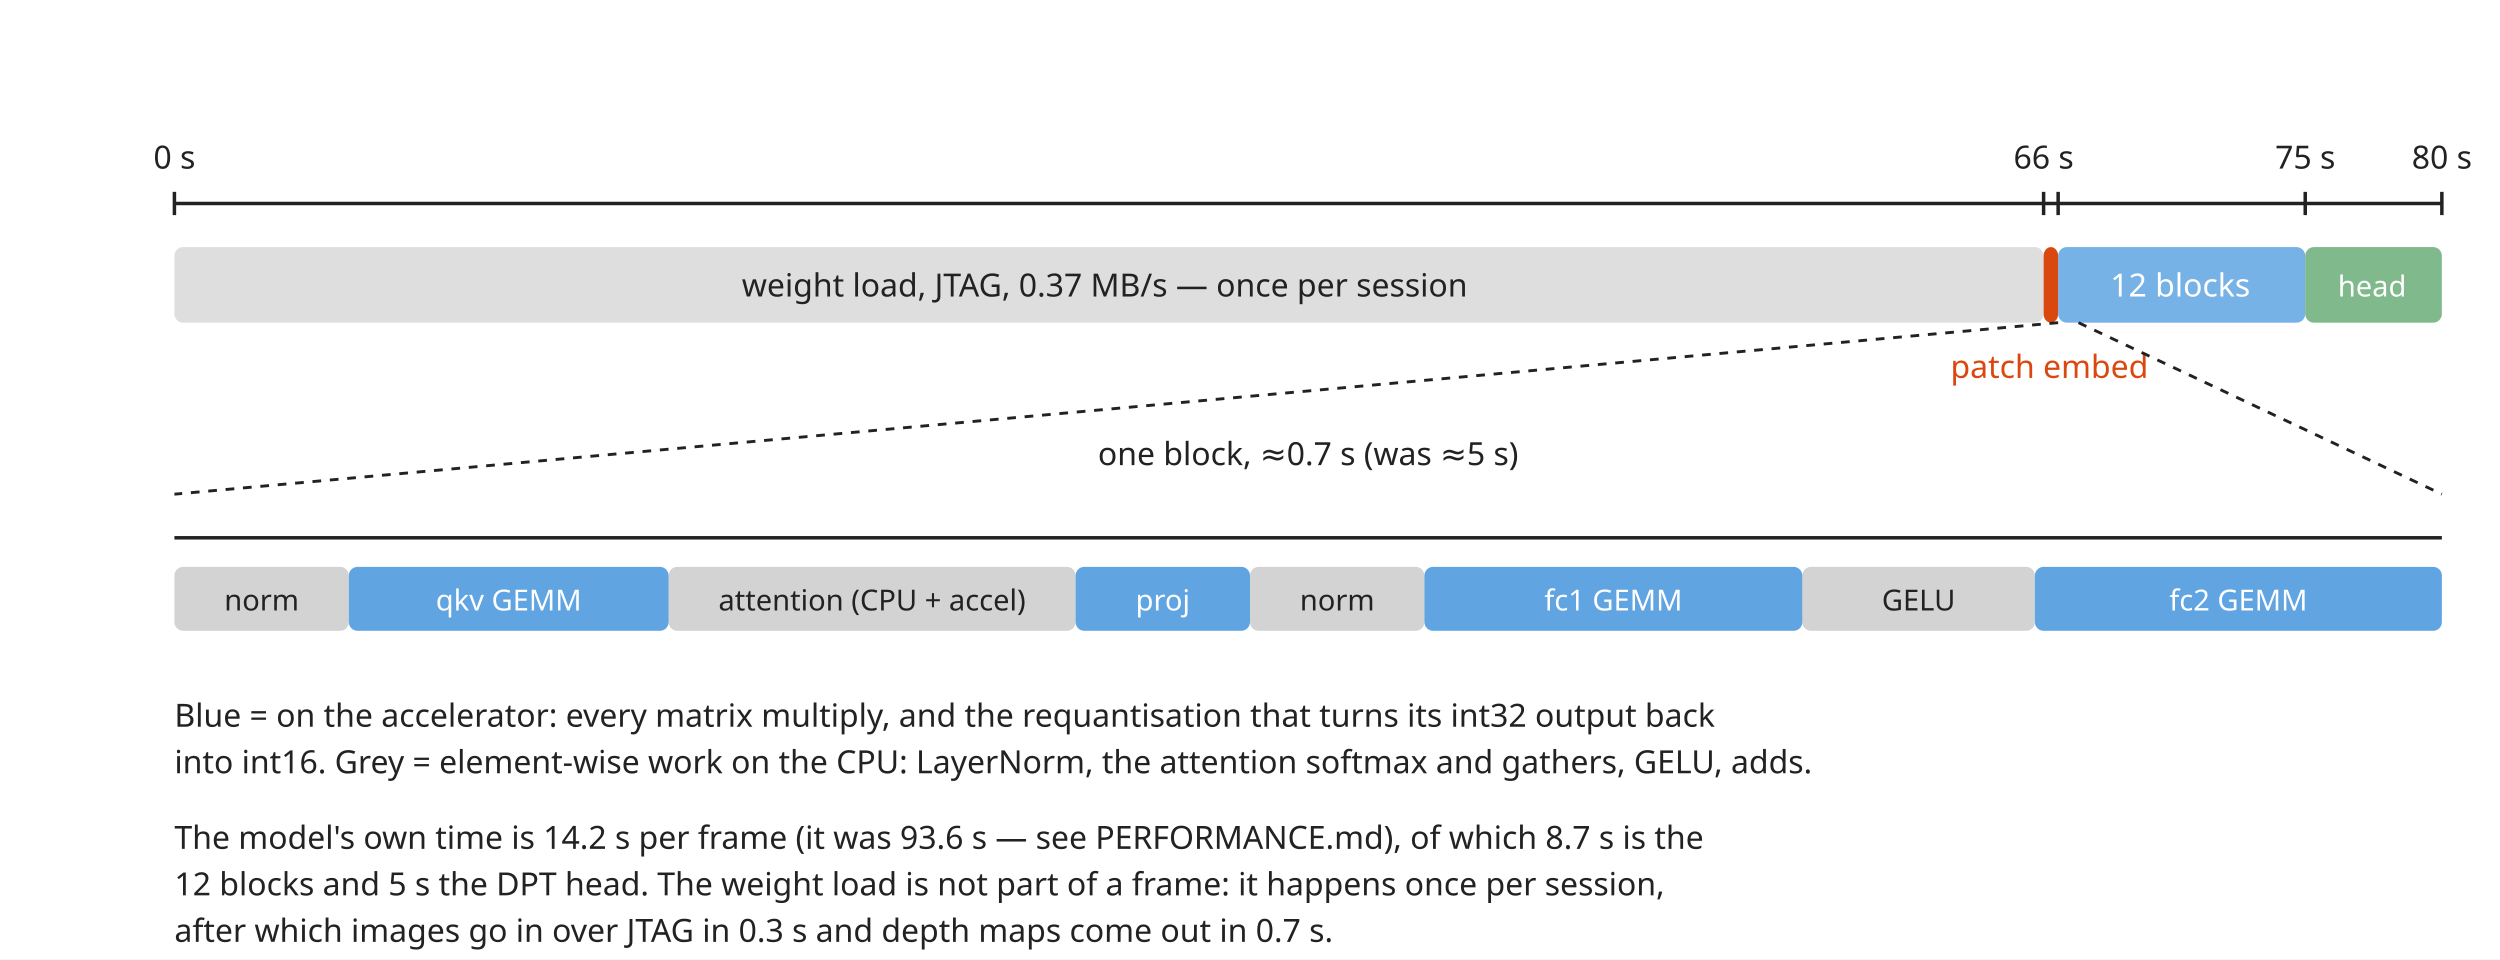
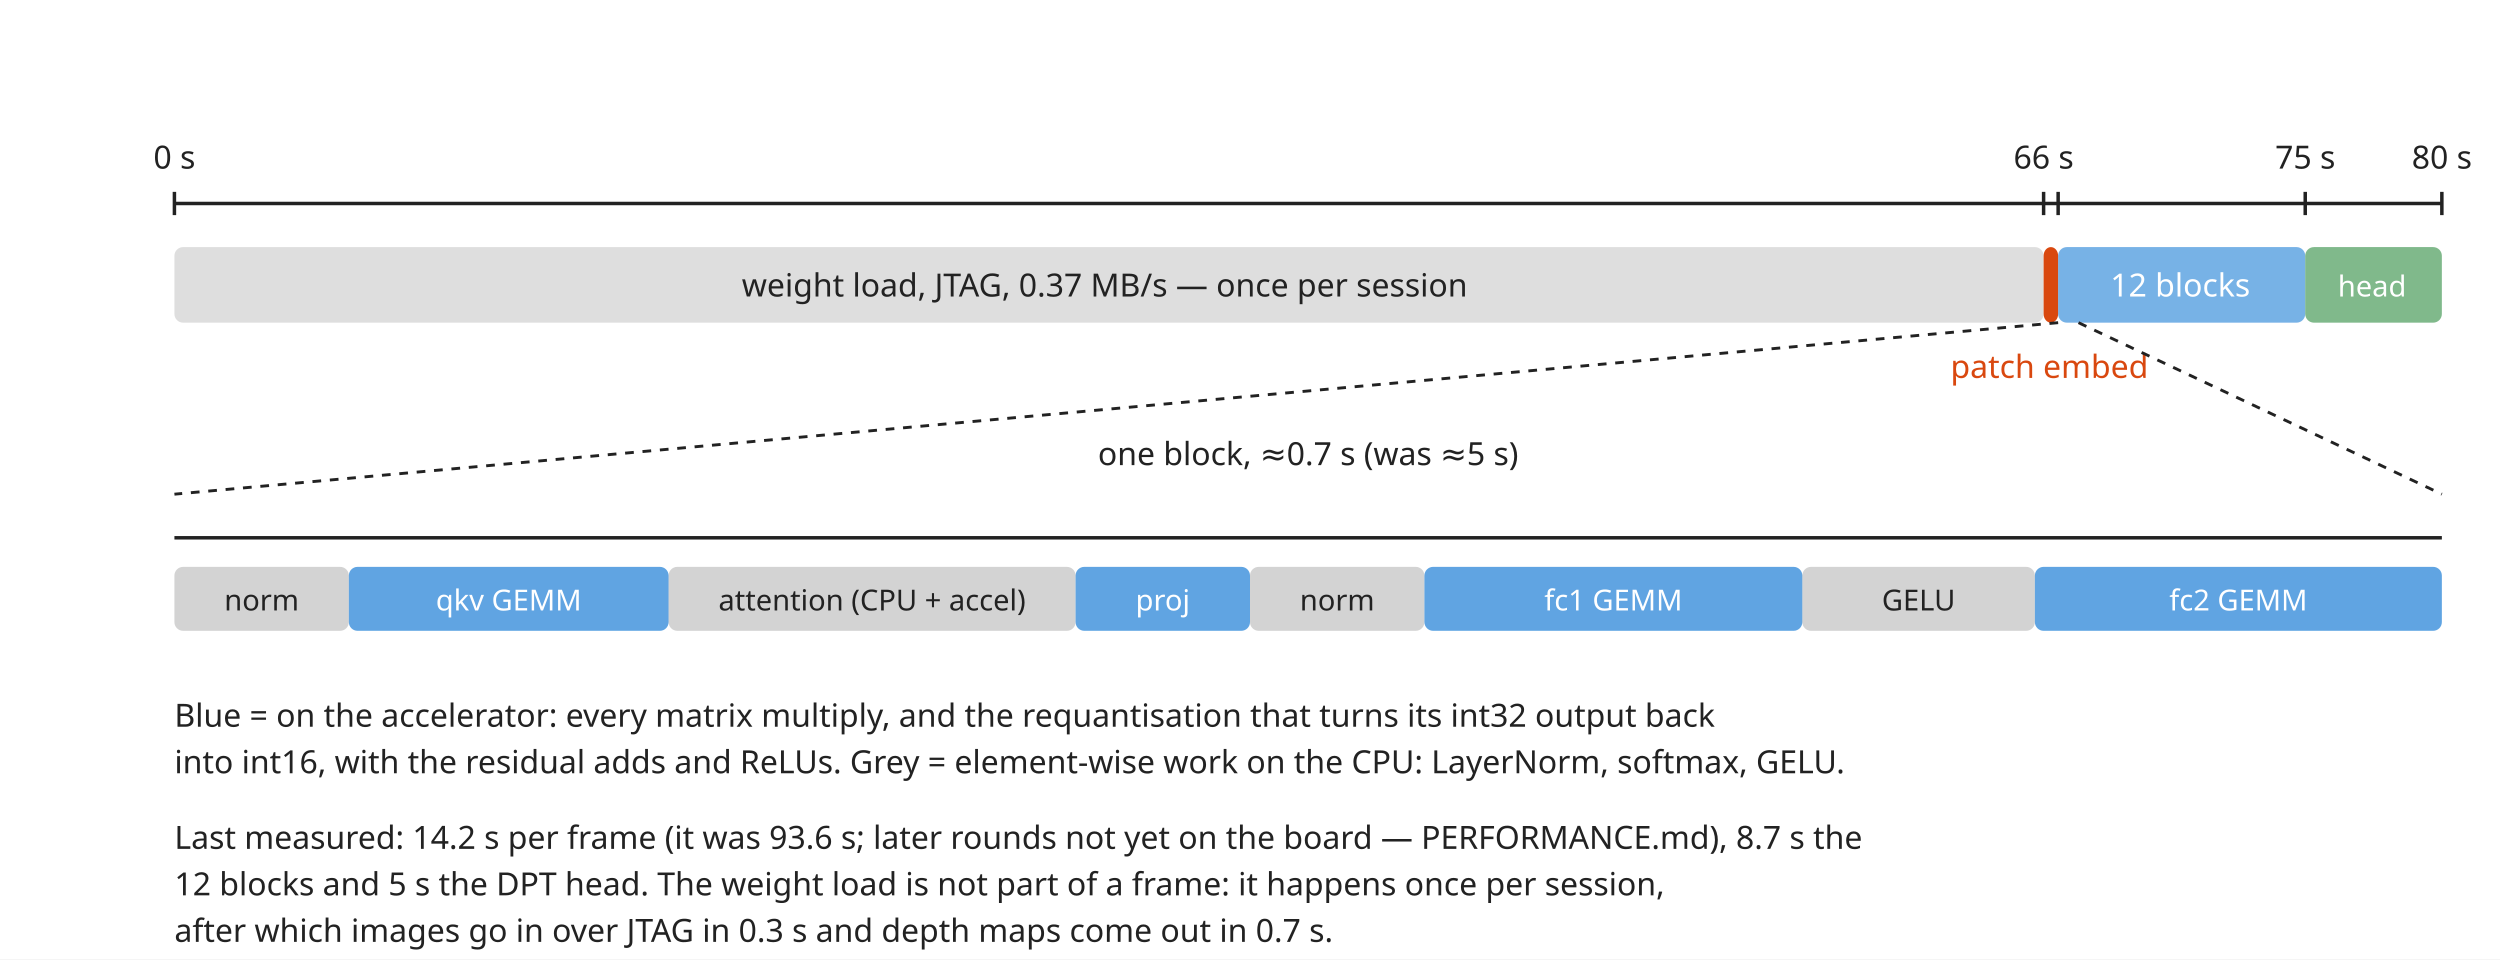
<svg xmlns="http://www.w3.org/2000/svg" viewBox="0 0 860 330" role="img" aria-label="Gantt-style timeline of one inference: weight load over JTAG about 66 seconds, patch embedding under a second, twelve transformer blocks about 0.7 seconds each, DPT head about five seconds. Within each block, GEMMs and requantisation run on the accelerator and the element-wise work on the CPU." style="font-family:system-ui,sans-serif;font-size:12px">
  <rect width="100%" height="100%" fill="#fff" />
  <g fill="none" stroke="#222" stroke-width="1.2">
    <line x1="60" y1="70" x2="840" y2="70" />
    <line x1="60" y1="66" x2="60" y2="74" />
    <line x1="703" y1="66" x2="703" y2="74" />
    <line x1="708" y1="66" x2="708" y2="74" />
    <line x1="793" y1="66" x2="793" y2="74" />
    <line x1="840" y1="66" x2="840" y2="74" />
  </g>
  <g fill="#222" font-size="11">
    <text x="60" y="58" text-anchor="middle">0 s</text>
    <text x="703" y="58" text-anchor="middle">66 s</text>
    <text x="793" y="58" text-anchor="middle">75 s</text>
    <text x="840" y="58" text-anchor="middle">80 s</text>
  </g>
  <rect x="60" y="85" width="643" height="26" rx="3" fill="#222" opacity="0.15" />
  <rect x="703" y="85" width="5" height="26" rx="3" fill="#d9480f" />
  <rect x="708" y="85" width="85" height="26" rx="3" fill="#1c7ed6" opacity="0.6" />
  <rect x="793" y="85" width="47" height="26" rx="3" fill="#2b8a3e" opacity="0.6" />
  <g fill="#222" font-size="11">
    <text x="380" y="102" text-anchor="middle">weight load, JTAG, 0.37 MB/s — once per session</text>
    <text x="750" y="102" text-anchor="middle" fill="#fff">12 blocks</text>
    <text x="816" y="102" text-anchor="middle" fill="#fff" font-size="10">head</text>
    <text x="705" y="130" text-anchor="middle" fill="#d9480f">patch embed</text>
  </g>
  <g fill="none" stroke="#222" stroke-width="1" stroke-dasharray="3 3">
    <line x1="708" y1="111" x2="60" y2="170" />
    <line x1="715" y1="111" x2="840" y2="170" />
  </g>
  <g fill="#222" font-size="11">
    <text x="450" y="160" text-anchor="middle">one block, ≈0.7 s (was ≈5 s)</text>
  </g>
  <g fill="none" stroke="#222" stroke-width="1.2">
    <line x1="60" y1="185" x2="840" y2="185" />
  </g>
  <rect x="60" y="195" width="60" height="22" rx="3" fill="#222" opacity="0.2" />
  <rect x="120" y="195" width="110" height="22" rx="3" fill="#1c7ed6" opacity="0.7" />
  <rect x="230" y="195" width="140" height="22" rx="3" fill="#222" opacity="0.2" />
  <rect x="370" y="195" width="60" height="22" rx="3" fill="#1c7ed6" opacity="0.7" />
  <rect x="430" y="195" width="60" height="22" rx="3" fill="#222" opacity="0.2" />
  <rect x="490" y="195" width="130" height="22" rx="3" fill="#1c7ed6" opacity="0.7" />
  <rect x="620" y="195" width="80" height="22" rx="3" fill="#222" opacity="0.2" />
  <rect x="700" y="195" width="140" height="22" rx="3" fill="#1c7ed6" opacity="0.7" />
  <g fill="#222" font-size="10">
    <text x="90" y="210" text-anchor="middle">norm</text>
    <text x="175" y="210" text-anchor="middle" fill="#fff">qkv GEMM</text>
    <text x="300" y="210" text-anchor="middle">attention (CPU + accel)</text>
    <text x="400" y="210" text-anchor="middle" fill="#fff">proj</text>
    <text x="460" y="210" text-anchor="middle">norm</text>
    <text x="555" y="210" text-anchor="middle" fill="#fff">fc1 GEMM</text>
    <text x="660" y="210" text-anchor="middle">GELU</text>
    <text x="770" y="210" text-anchor="middle" fill="#fff">fc2 GEMM</text>
  </g>
  <g fill="#222" font-size="11">
    <text x="60" y="250">Blue = on the accelerator: every matrix multiply, and the requantisation that turns its int32 output back</text>
-     <text x="60" y="266">into int16. Grey = element-wise work on the CPU: LayerNorm, the attention softmax and gathers, GELU, adds.</text>
-     <text x="60" y="292">The model's own time is 14.2 s per frame (it was 93.6 s — see PERFORMANCE.md), of which 8.7 s is the</text>
+     <text x="60" y="266">into int16, with the residual adds and ReLUs. Grey = element-wise work on the CPU: LayerNorm, softmax, GELU.</text>
+     <text x="60" y="292">Last measured: 14.2 s per frame (it was 93.6 s; later rounds not yet on the board — PERFORMANCE.md), 8.7 s the</text>
    <text x="60" y="308">12 blocks and 5 s the DPT head. The weight load is not part of a frame: it happens once per session,</text>
    <text x="60" y="324">after which images go in over JTAG in 0.3 s and depth maps come out in 0.7 s.</text>
  </g>
</svg>
